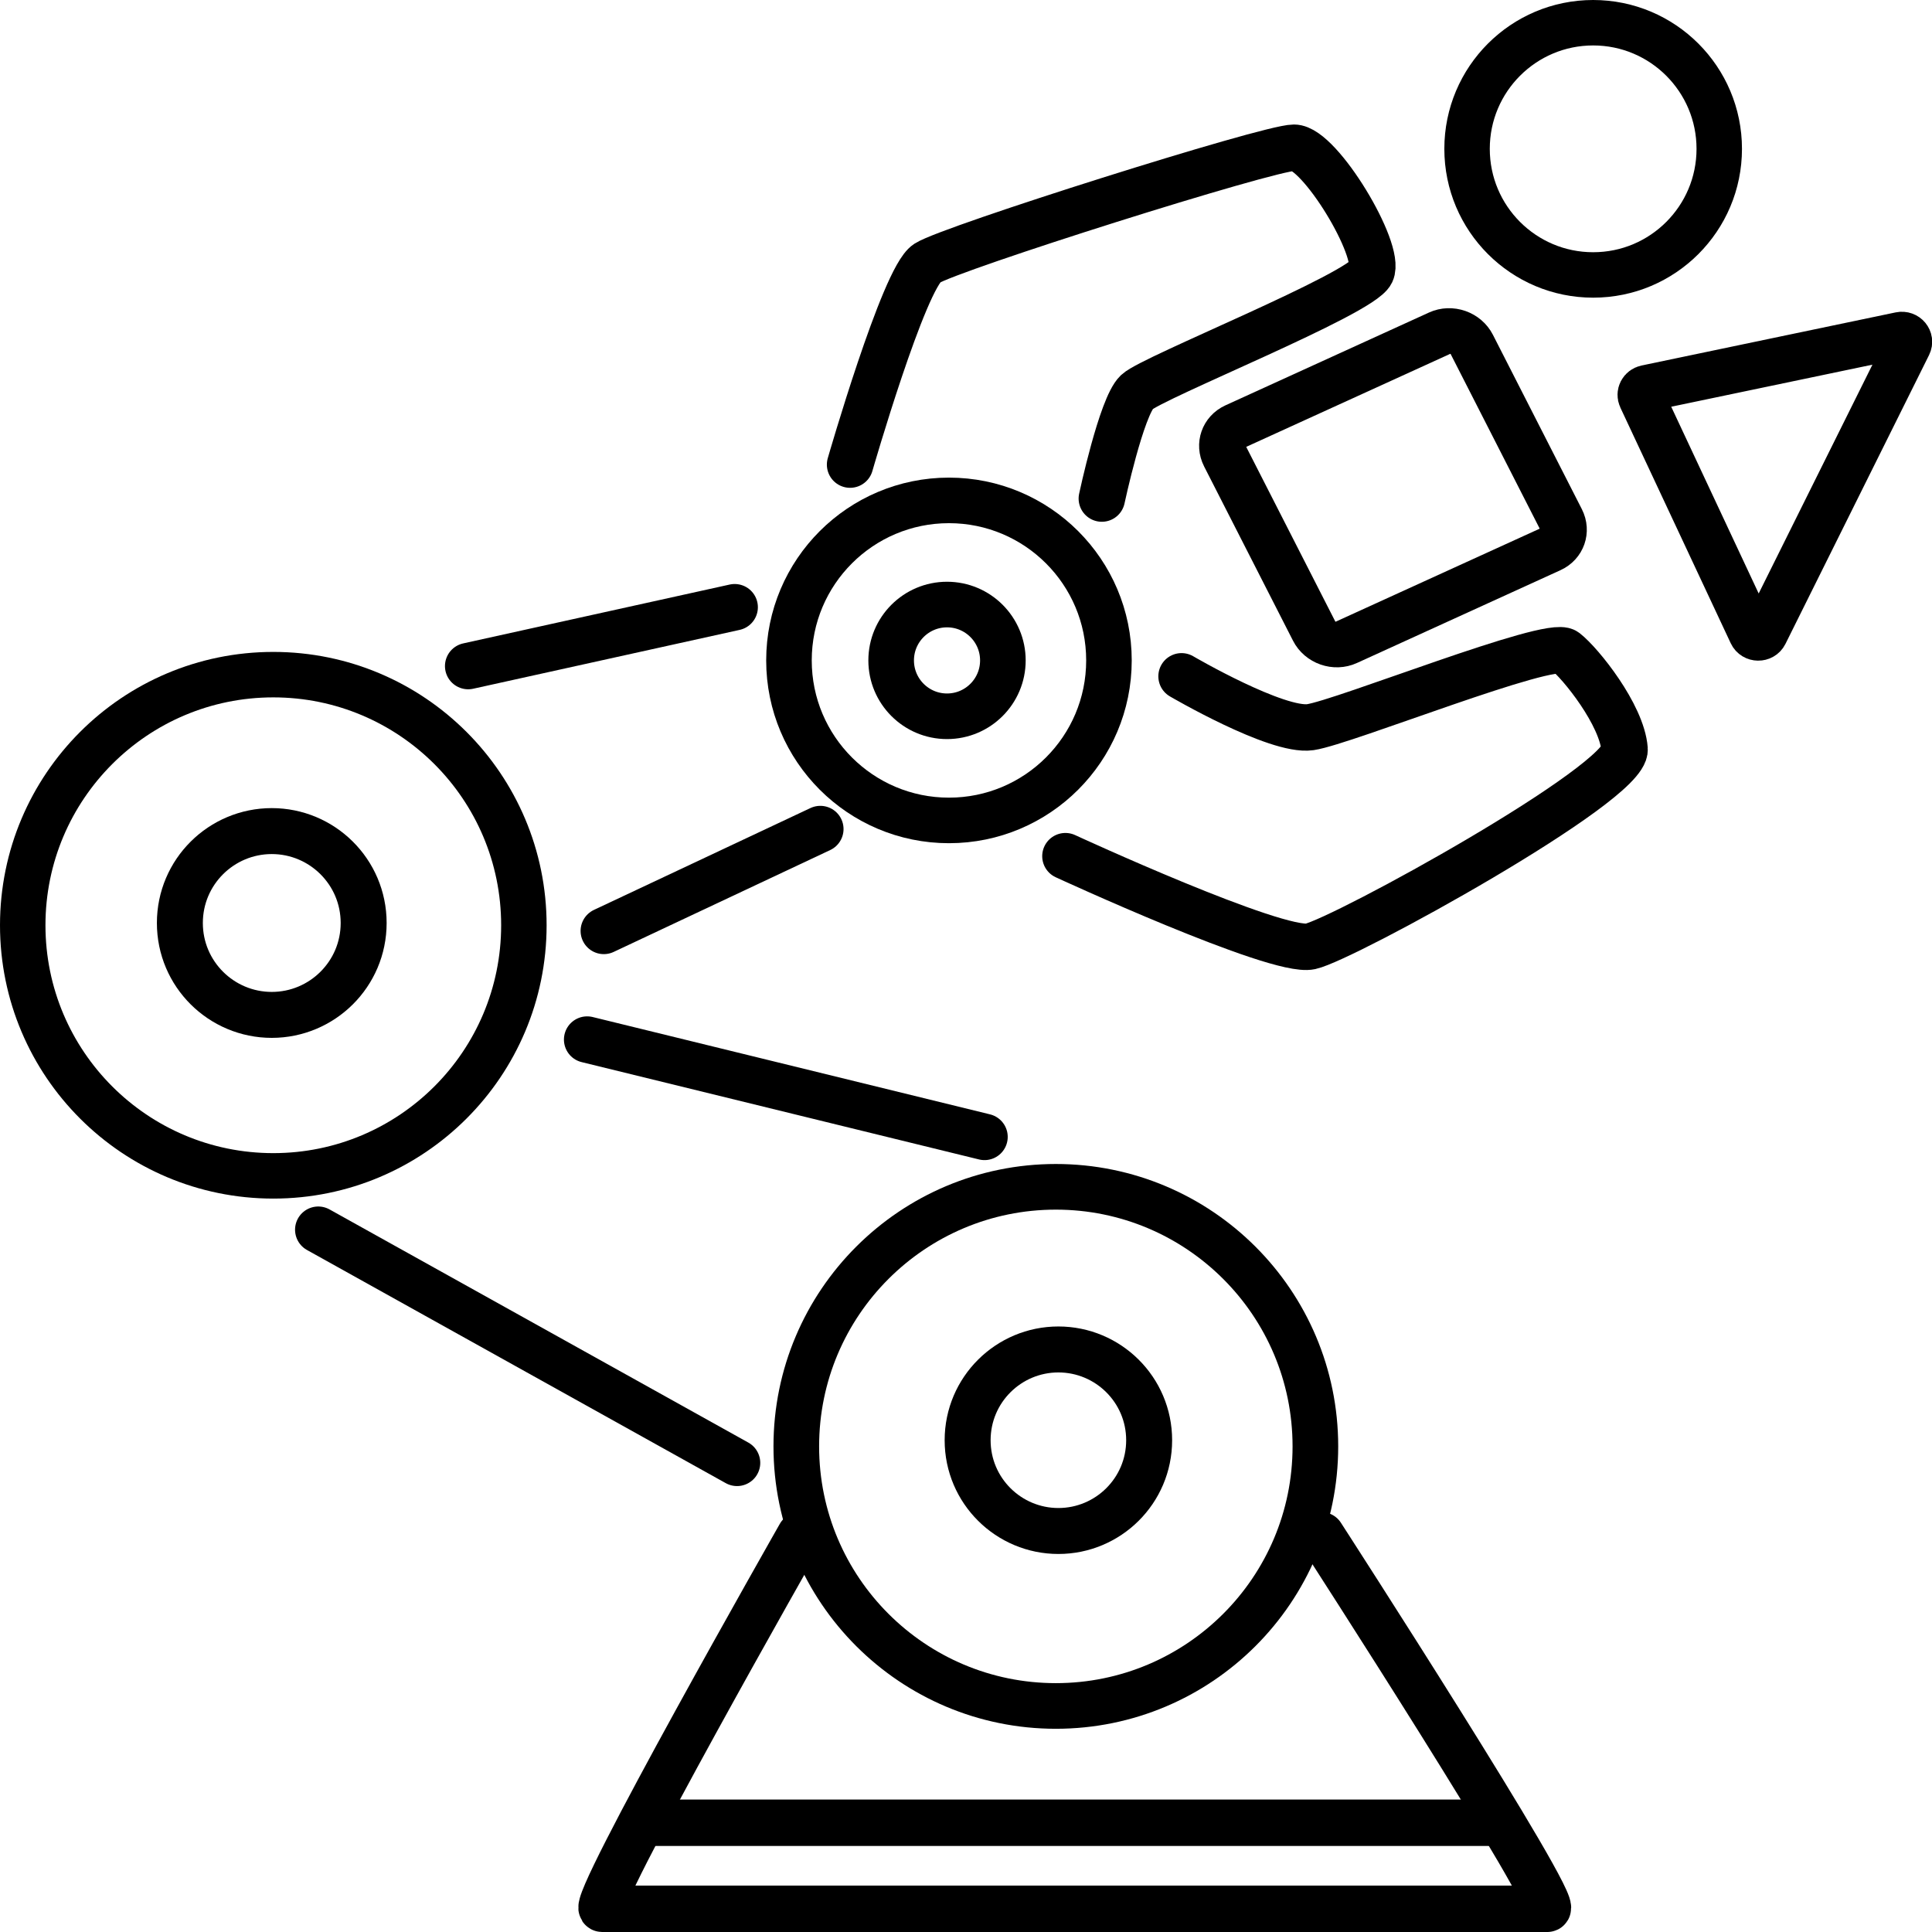
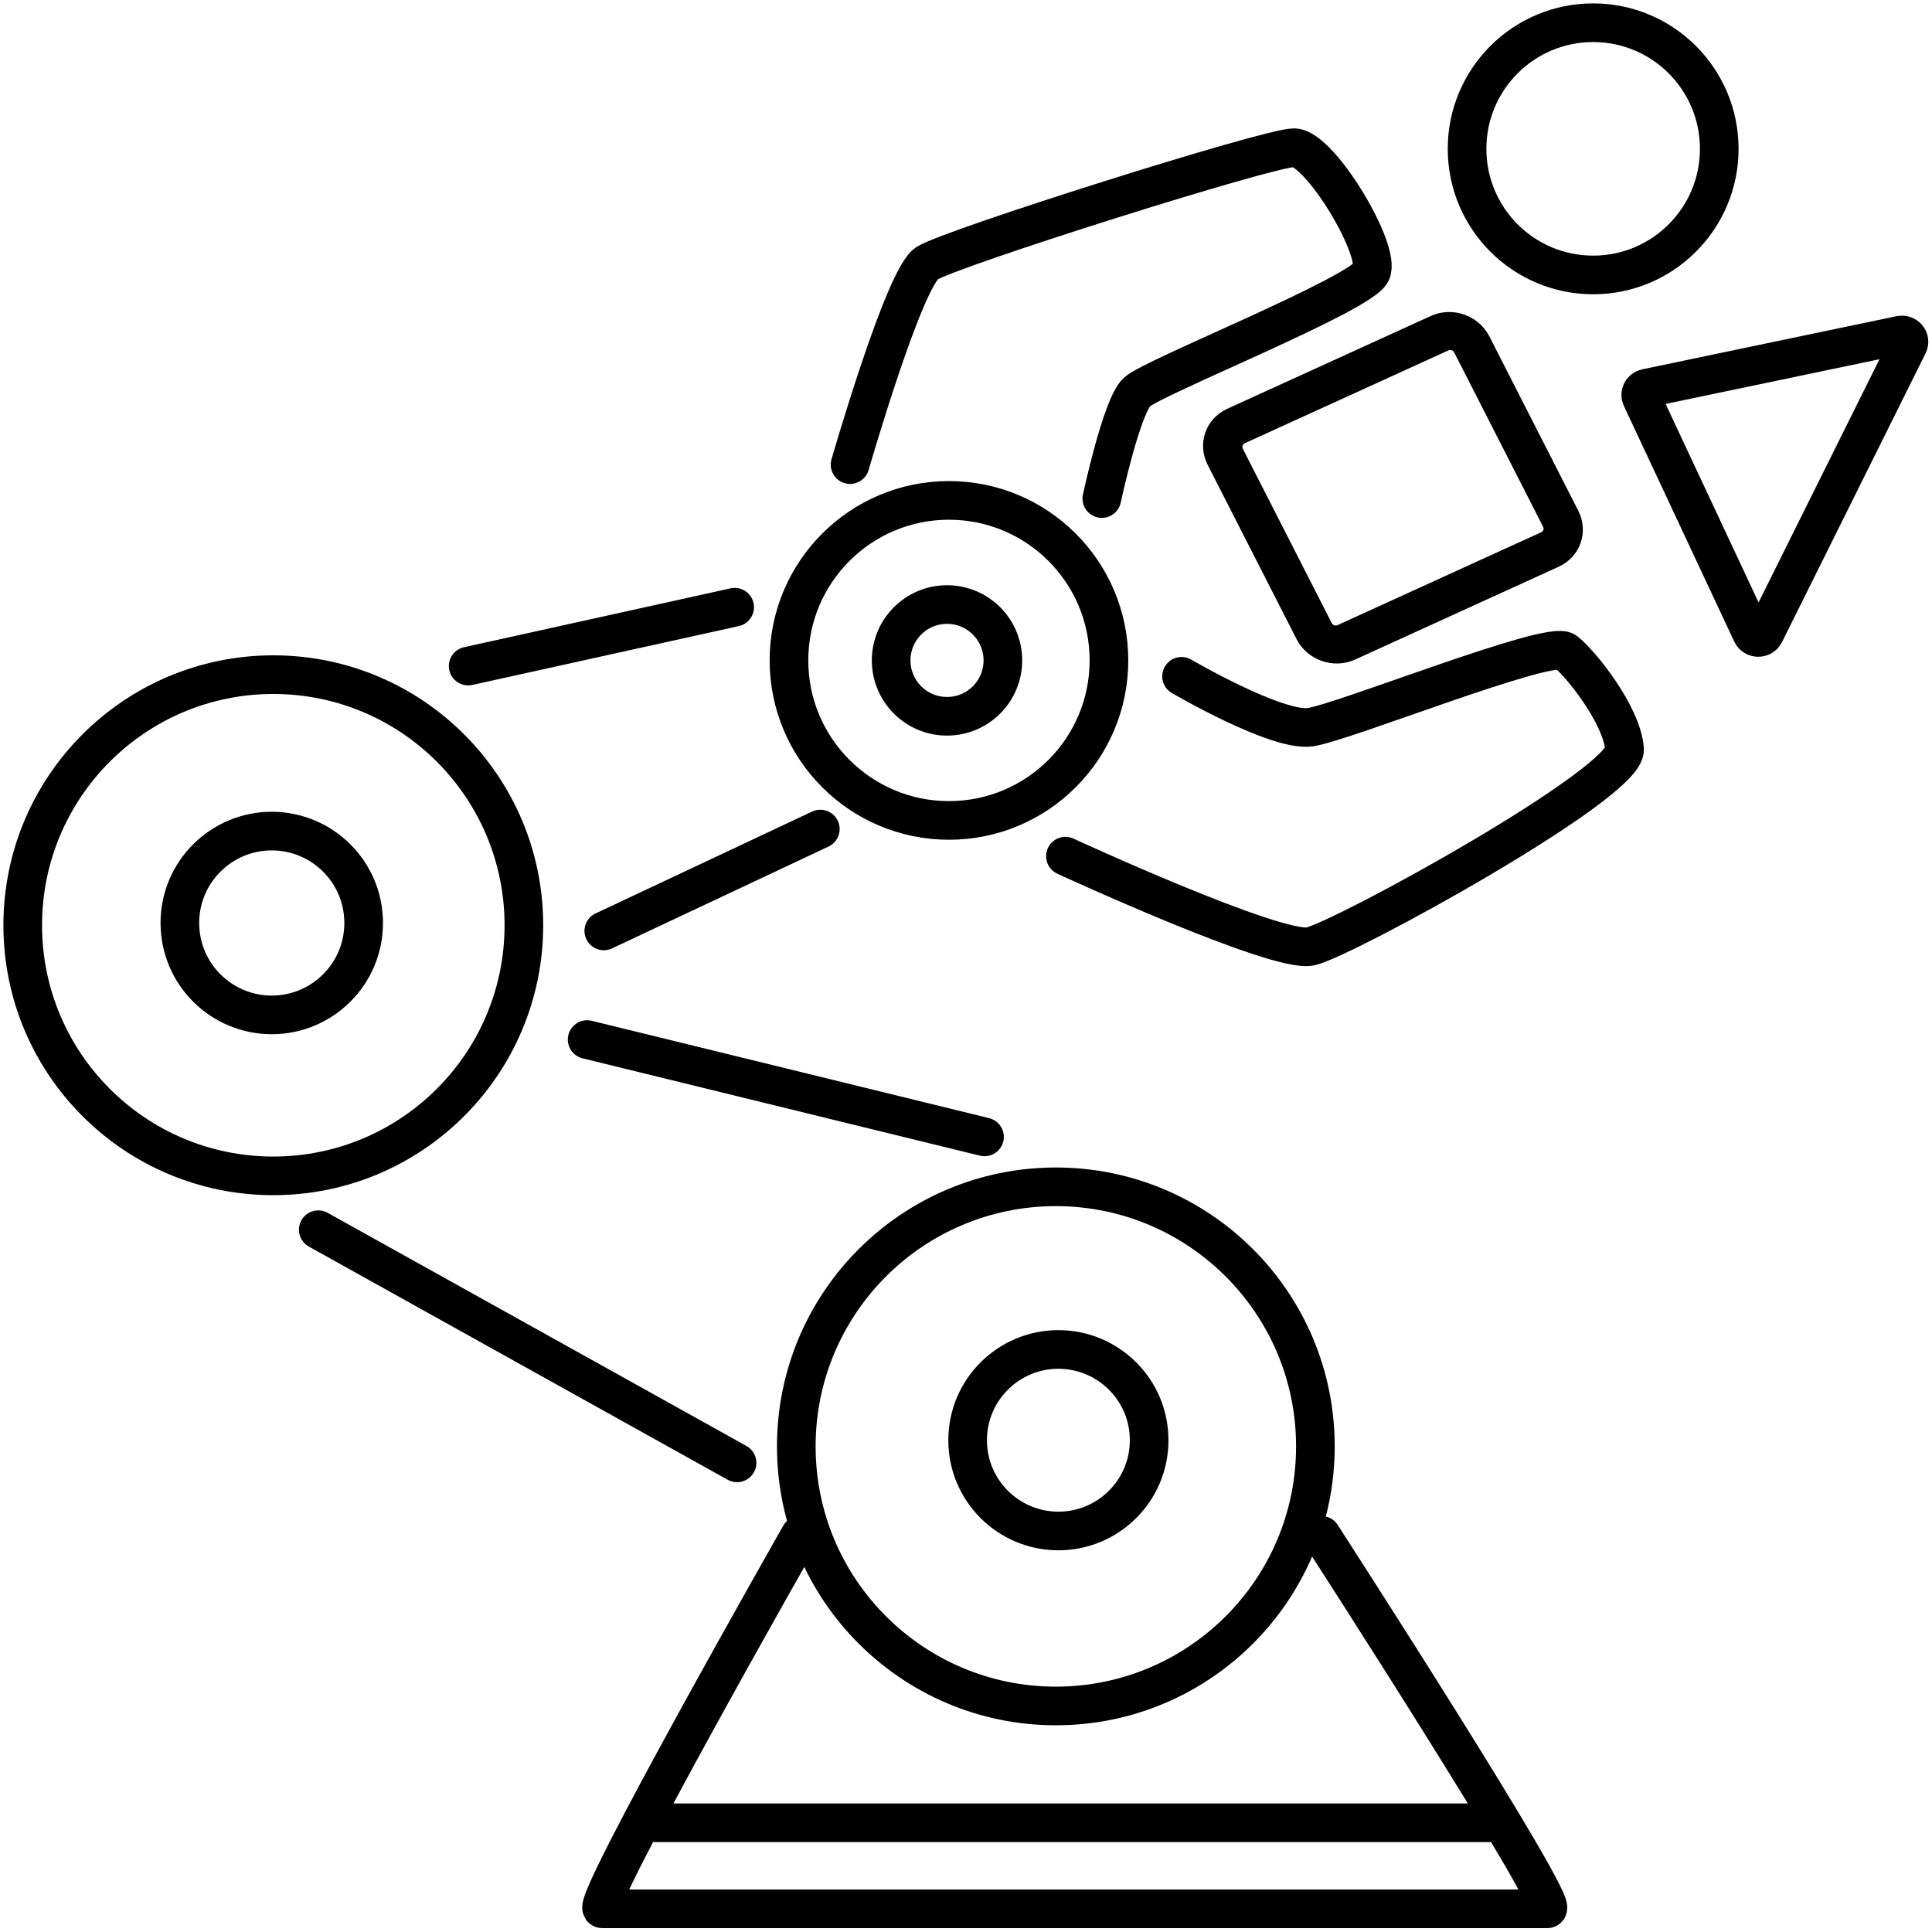
<svg xmlns="http://www.w3.org/2000/svg" width="1000" height="1000" viewBox="0 0 1000 1000" fill="none" version="1.1" id="svg2575">
  <defs id="defs2579" />
-   <path d="m 339.62,943.465 h 431.063" stroke="#000000" stroke-width="24.025" stroke-linecap="round" id="path3652-2" style="clip-rule:evenodd;fill:none;fill-rule:evenodd;image-rendering:optimizeQuality;shape-rendering:geometricPrecision;text-rendering:geometricPrecision" />
-   <path d="M 164.732,636.496 381.495,757.175" stroke="#000000" stroke-width="24.025" stroke-linecap="round" id="path3654-9" style="clip-rule:evenodd;fill:none;fill-rule:evenodd;image-rendering:optimizeQuality;shape-rendering:geometricPrecision;text-rendering:geometricPrecision" />
-   <path d="m 303.904,538.078 205.679,50.381" stroke="#000000" stroke-width="24.025" stroke-linecap="round" id="path3656-3" style="clip-rule:evenodd;fill:none;fill-rule:evenodd;image-rendering:optimizeQuality;shape-rendering:geometricPrecision;text-rendering:geometricPrecision" />
-   <path d="m 414.084,794.667 c 0,0 -109.937,193.32 -102.36,193.32 7.576,0 481.129,0 489.135,0 8.005,0 -116.914,-193.32 -116.914,-193.32" stroke="#000000" stroke-width="24.025" stroke-linecap="round" id="path3658-7" style="clip-rule:evenodd;fill:none;fill-rule:evenodd;image-rendering:optimizeQuality;shape-rendering:geometricPrecision;text-rendering:geometricPrecision" />
-   <path d="m 439.997,240.482 c 0,0 27.795,-96.464 39.791,-104.214 11.996,-7.75 176.641,-59.816 189.97,-59.816 13.328,0 45.316,53.12 39.984,64.502 -5.332,11.382 -113.29,54.384 -121.287,61.973 -7.997,7.589 -18.154,55.129 -18.154,55.129" stroke="#000000" stroke-width="24.025" stroke-linecap="round" id="path3660-7" style="clip-rule:evenodd;fill:none;fill-rule:evenodd;image-rendering:optimizeQuality;shape-rendering:geometricPrecision;text-rendering:geometricPrecision" />
-   <path d="m 573.992,341.828 c 0,45.811 -37.146,82.823 -82.813,82.823 -45.666,0 -82.812,-37.012 -82.812,-82.823 0,-45.811 37.146,-82.823 82.812,-82.823 45.667,0 82.813,37.012 82.813,82.823 z" stroke="#000000" stroke-width="23.578" id="path3662-9" style="clip-rule:evenodd;fill:none;fill-rule:evenodd;image-rendering:optimizeQuality;shape-rendering:geometricPrecision;text-rendering:geometricPrecision" />
-   <path d="m 271.159,478.91 c 0,71.685 -58.114,129.713 -129.697,129.713 -71.583,0 -129.697,-58.028 -129.697,-129.713 0,-71.685 58.114,-129.713 129.697,-129.713 71.584,0 129.697,58.028 129.697,129.713 z" stroke="#000000" stroke-width="23.529" id="path3664-0" style="clip-rule:evenodd;fill:none;fill-rule:evenodd;image-rendering:optimizeQuality;shape-rendering:geometricPrecision;text-rendering:geometricPrecision" />
-   <path d="m 611.566,350.058 c 0,0 49.329,28.856 66.66,26.327 17.332,-2.53 123.988,-45.424 131.987,-39.215 8,6.21 29.331,32.89 30.665,50.6 1.333,17.71 -145.32,98.296 -162.652,102.092 -17.331,3.795 -126.768,-46.714 -126.768,-46.714" stroke="#000000" stroke-width="24.025" stroke-linecap="round" id="path3666-9" style="clip-rule:evenodd;fill:none;fill-rule:evenodd;image-rendering:optimizeQuality;shape-rendering:geometricPrecision;text-rendering:geometricPrecision" />
-   <path d="M 312.525,481.84 424.601,429.116" stroke="#000000" stroke-width="24.025" stroke-linecap="round" id="path3668-5" style="clip-rule:evenodd;fill:none;fill-rule:evenodd;image-rendering:optimizeQuality;shape-rendering:geometricPrecision;text-rendering:geometricPrecision" />
-   <path d="m 188.228,477.738 c 0,26.494 -21.521,47.569 -47.564,47.569 -26.043,0 -47.564,-21.075 -47.564,-47.569 0,-26.495 21.521,-47.57 47.564,-47.57 26.043,0 47.564,21.075 47.564,47.57 z" stroke="#000000" stroke-width="23.785" id="path3670-6" style="clip-rule:evenodd;fill:none;fill-rule:evenodd;image-rendering:optimizeQuality;shape-rendering:geometricPrecision;text-rendering:geometricPrecision" />
-   <path d="m 594.798,745.458 c 0,26.173 -21.26,46.983 -46.977,46.983 -25.717,0 -46.977,-20.81 -46.977,-46.983 0,-26.173 21.26,-46.983 46.977,-46.983 25.717,0 46.977,20.81 46.977,46.983 z" stroke="#000000" stroke-width="23.789" id="path3672-3" style="clip-rule:evenodd;fill:none;fill-rule:evenodd;image-rendering:optimizeQuality;shape-rendering:geometricPrecision;text-rendering:geometricPrecision" />
-   <ellipse cx="490.174" cy="341.829" stroke="#000000" stroke-width="23.604" id="circle3674-4" style="clip-rule:evenodd;fill:none;fill-rule:evenodd;image-rendering:optimizeQuality;shape-rendering:geometricPrecision;text-rendering:geometricPrecision" rx="28.913" ry="28.916" />
-   <path d="m 680.84,748.647 c 0,74.337 -60.282,134.355 -134.339,134.355 -74.058,0 -134.339,-60.019 -134.339,-134.355 0,-74.337 60.281,-134.355 134.339,-134.355 74.057,0 134.339,60.018 134.339,134.355 z" stroke="#000000" stroke-width="23.622" id="path3676-9" style="clip-rule:evenodd;fill:none;fill-rule:evenodd;image-rendering:optimizeQuality;shape-rendering:geometricPrecision;text-rendering:geometricPrecision" />
-   <path d="M 242.323,344.758 380.264,314.295" stroke="#000000" stroke-width="24.025" stroke-linecap="round" id="path3678-6" style="clip-rule:evenodd;fill:none;fill-rule:evenodd;image-rendering:optimizeQuality;shape-rendering:geometricPrecision;text-rendering:geometricPrecision" />
-   <ellipse cx="824.615" cy="77.037" stroke="#000000" stroke-width="23.521" id="circle3680-7" style="clip-rule:evenodd;fill:none;fill-rule:evenodd;image-rendering:optimizeQuality;shape-rendering:geometricPrecision;text-rendering:geometricPrecision" rx="65.268" ry="65.276" />
-   <path d="m 906.706,327.858 -57.148,-122.024 c -0.956,-2.043 0.288,-4.409 2.567,-4.886 l 131.478,-27.486 c 2.991,-0.626 5.431,2.321 4.115,4.969 l -74.33,149.509 c -1.35,2.712 -5.398,2.663 -6.683,-0.084 z" stroke="#000000" stroke-width="24.026" stroke-linecap="round" id="path3682-7" style="clip-rule:evenodd;fill:none;fill-rule:evenodd;image-rendering:optimizeQuality;shape-rendering:geometricPrecision;text-rendering:geometricPrecision" />
-   <rect x="457.944" y="466.507" width="140.243" height="125.684" rx="12.206" transform="matrix(0.9098738,-0.4148851,0.4543739,0.8908111,0,0)" stroke="#000000" stroke-width="24.036" id="rect3684-6" style="clip-rule:evenodd;fill:none;fill-rule:evenodd;image-rendering:optimizeQuality;shape-rendering:geometricPrecision;text-rendering:geometricPrecision" />
+   <path d="m 339.62,943.465 h 431.063" stroke="#000000" stroke-width="24.025" stroke-linecap="round" id="path3652-2" style="clip-rule:evenodd;fill:none;fill-rule:evenodd;image-rendering:optimizeQuality;shape-rendering:geometricPrecision;text-rendering:geometricPrecision;stroke-width:20;stroke-dasharray:none" />
+   <path d="M 164.732,636.496 381.495,757.175" stroke="#000000" stroke-width="24.025" stroke-linecap="round" id="path3654-9" style="clip-rule:evenodd;fill:none;fill-rule:evenodd;image-rendering:optimizeQuality;shape-rendering:geometricPrecision;text-rendering:geometricPrecision;stroke-width:20;stroke-dasharray:none" />
+   <path d="m 303.904,538.078 205.679,50.381" stroke="#000000" stroke-width="24.025" stroke-linecap="round" id="path3656-3" style="clip-rule:evenodd;fill:none;fill-rule:evenodd;image-rendering:optimizeQuality;shape-rendering:geometricPrecision;text-rendering:geometricPrecision;stroke-width:20;stroke-dasharray:none" />
+   <path d="m 414.084,794.667 c 0,0 -109.937,193.32 -102.36,193.32 7.576,0 481.129,0 489.135,0 8.005,0 -116.914,-193.32 -116.914,-193.32" stroke="#000000" stroke-width="24.025" stroke-linecap="round" id="path3658-7" style="clip-rule:evenodd;fill:none;fill-rule:evenodd;image-rendering:optimizeQuality;shape-rendering:geometricPrecision;text-rendering:geometricPrecision;stroke-width:20;stroke-dasharray:none" />
+   <path d="m 439.997,240.482 c 0,0 27.795,-96.464 39.791,-104.214 11.996,-7.75 176.641,-59.816 189.97,-59.816 13.328,0 45.316,53.12 39.984,64.502 -5.332,11.382 -113.29,54.384 -121.287,61.973 -7.997,7.589 -18.154,55.129 -18.154,55.129" stroke="#000000" stroke-width="24.025" stroke-linecap="round" id="path3660-7" style="clip-rule:evenodd;fill:none;fill-rule:evenodd;image-rendering:optimizeQuality;shape-rendering:geometricPrecision;text-rendering:geometricPrecision;stroke-width:20;stroke-dasharray:none" />
+   <path d="m 573.992,341.828 c 0,45.811 -37.146,82.823 -82.813,82.823 -45.666,0 -82.812,-37.012 -82.812,-82.823 0,-45.811 37.146,-82.823 82.812,-82.823 45.667,0 82.813,37.012 82.813,82.823 z" stroke="#000000" stroke-width="23.578" id="path3662-9" style="clip-rule:evenodd;fill:none;fill-rule:evenodd;image-rendering:optimizeQuality;shape-rendering:geometricPrecision;text-rendering:geometricPrecision;stroke-width:20;stroke-dasharray:none" />
+   <path d="m 271.159,478.91 c 0,71.685 -58.114,129.713 -129.697,129.713 -71.583,0 -129.697,-58.028 -129.697,-129.713 0,-71.685 58.114,-129.713 129.697,-129.713 71.584,0 129.697,58.028 129.697,129.713 z" stroke="#000000" stroke-width="23.529" id="path3664-0" style="clip-rule:evenodd;fill:none;fill-rule:evenodd;image-rendering:optimizeQuality;shape-rendering:geometricPrecision;text-rendering:geometricPrecision;stroke-width:20;stroke-dasharray:none" />
+   <path d="m 611.566,350.058 c 0,0 49.329,28.856 66.66,26.327 17.332,-2.53 123.988,-45.424 131.987,-39.215 8,6.21 29.331,32.89 30.665,50.6 1.333,17.71 -145.32,98.296 -162.652,102.092 -17.331,3.795 -126.768,-46.714 -126.768,-46.714" stroke="#000000" stroke-width="24.025" stroke-linecap="round" id="path3666-9" style="clip-rule:evenodd;fill:none;fill-rule:evenodd;image-rendering:optimizeQuality;shape-rendering:geometricPrecision;text-rendering:geometricPrecision;stroke-width:20;stroke-dasharray:none" />
+   <path d="M 312.525,481.84 424.601,429.116" stroke="#000000" stroke-width="24.025" stroke-linecap="round" id="path3668-5" style="clip-rule:evenodd;fill:none;fill-rule:evenodd;image-rendering:optimizeQuality;shape-rendering:geometricPrecision;text-rendering:geometricPrecision;stroke-width:20;stroke-dasharray:none" />
+   <path d="m 188.228,477.738 c 0,26.494 -21.521,47.569 -47.564,47.569 -26.043,0 -47.564,-21.075 -47.564,-47.569 0,-26.495 21.521,-47.57 47.564,-47.57 26.043,0 47.564,21.075 47.564,47.57 z" stroke="#000000" stroke-width="23.785" id="path3670-6" style="clip-rule:evenodd;fill:none;fill-rule:evenodd;image-rendering:optimizeQuality;shape-rendering:geometricPrecision;text-rendering:geometricPrecision;stroke-width:20;stroke-dasharray:none" />
+   <path d="m 594.798,745.458 c 0,26.173 -21.26,46.983 -46.977,46.983 -25.717,0 -46.977,-20.81 -46.977,-46.983 0,-26.173 21.26,-46.983 46.977,-46.983 25.717,0 46.977,20.81 46.977,46.983 z" stroke="#000000" stroke-width="23.789" id="path3672-3" style="clip-rule:evenodd;fill:none;fill-rule:evenodd;image-rendering:optimizeQuality;shape-rendering:geometricPrecision;text-rendering:geometricPrecision;stroke-width:20;stroke-dasharray:none" />
+   <ellipse cx="490.174" cy="341.829" stroke="#000000" stroke-width="23.604" id="circle3674-4" style="clip-rule:evenodd;fill:none;fill-rule:evenodd;image-rendering:optimizeQuality;shape-rendering:geometricPrecision;text-rendering:geometricPrecision;stroke-width:20;stroke-dasharray:none" rx="28.913" ry="28.916" />
+   <path d="m 680.84,748.647 c 0,74.337 -60.282,134.355 -134.339,134.355 -74.058,0 -134.339,-60.019 -134.339,-134.355 0,-74.337 60.281,-134.355 134.339,-134.355 74.057,0 134.339,60.018 134.339,134.355 z" stroke="#000000" stroke-width="23.622" id="path3676-9" style="clip-rule:evenodd;fill:none;fill-rule:evenodd;image-rendering:optimizeQuality;shape-rendering:geometricPrecision;text-rendering:geometricPrecision;stroke-width:20;stroke-dasharray:none" />
+   <path d="M 242.323,344.758 380.264,314.295" stroke="#000000" stroke-width="24.025" stroke-linecap="round" id="path3678-6" style="clip-rule:evenodd;fill:none;fill-rule:evenodd;image-rendering:optimizeQuality;shape-rendering:geometricPrecision;text-rendering:geometricPrecision;stroke-width:20;stroke-dasharray:none" />
+   <ellipse cx="824.615" cy="77.037" stroke="#000000" stroke-width="23.521" id="circle3680-7" style="clip-rule:evenodd;fill:none;fill-rule:evenodd;image-rendering:optimizeQuality;shape-rendering:geometricPrecision;text-rendering:geometricPrecision;stroke-width:20;stroke-dasharray:none" rx="65.268" ry="65.276" />
+   <path d="m 906.706,327.858 -57.148,-122.024 c -0.956,-2.043 0.288,-4.409 2.567,-4.886 l 131.478,-27.486 c 2.991,-0.626 5.431,2.321 4.115,4.969 l -74.33,149.509 c -1.35,2.712 -5.398,2.663 -6.683,-0.084 z" stroke="#000000" stroke-width="24.026" stroke-linecap="round" id="path3682-7" style="clip-rule:evenodd;fill:none;fill-rule:evenodd;image-rendering:optimizeQuality;shape-rendering:geometricPrecision;text-rendering:geometricPrecision;stroke-width:20;stroke-dasharray:none" />
+   <rect x="457.944" y="466.507" width="140.243" height="125.684" rx="12.206" transform="matrix(0.9098738,-0.4148851,0.4543739,0.8908111,0,0)" stroke="#000000" stroke-width="24.036" id="rect3684-6" style="clip-rule:evenodd;fill:none;fill-rule:evenodd;image-rendering:optimizeQuality;shape-rendering:geometricPrecision;text-rendering:geometricPrecision;stroke-width:20.01;stroke-dasharray:none" />
</svg>
